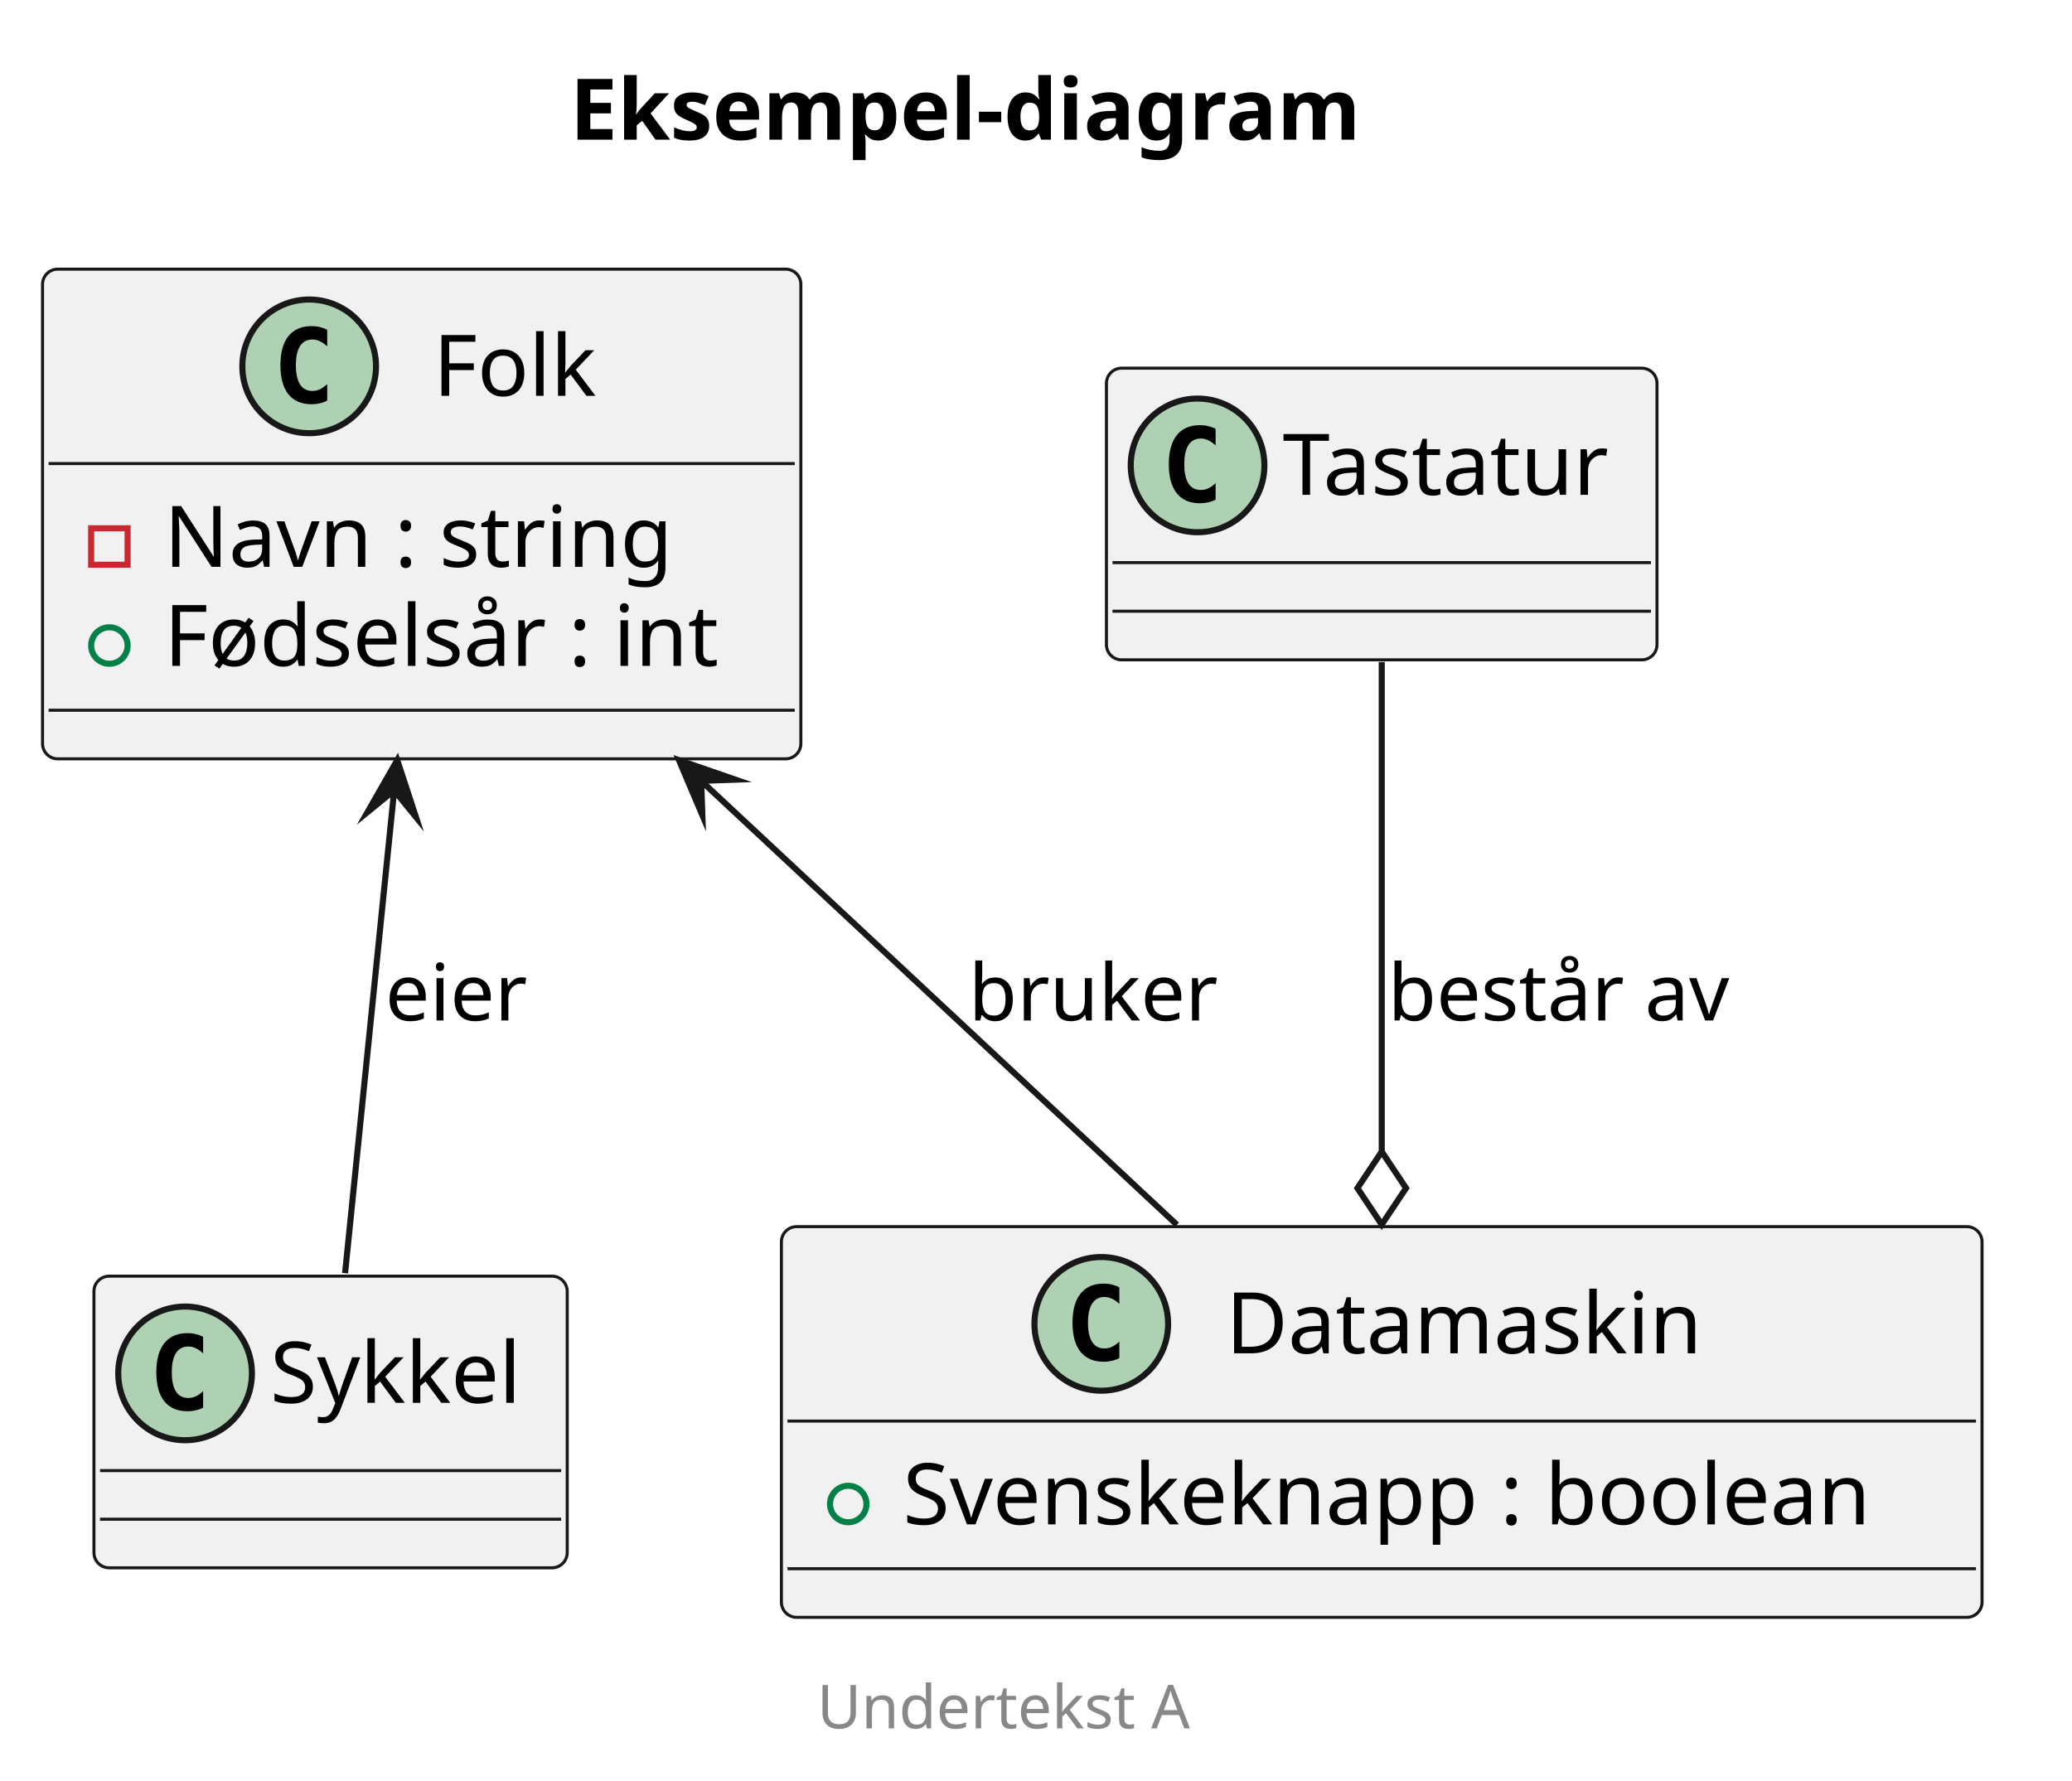
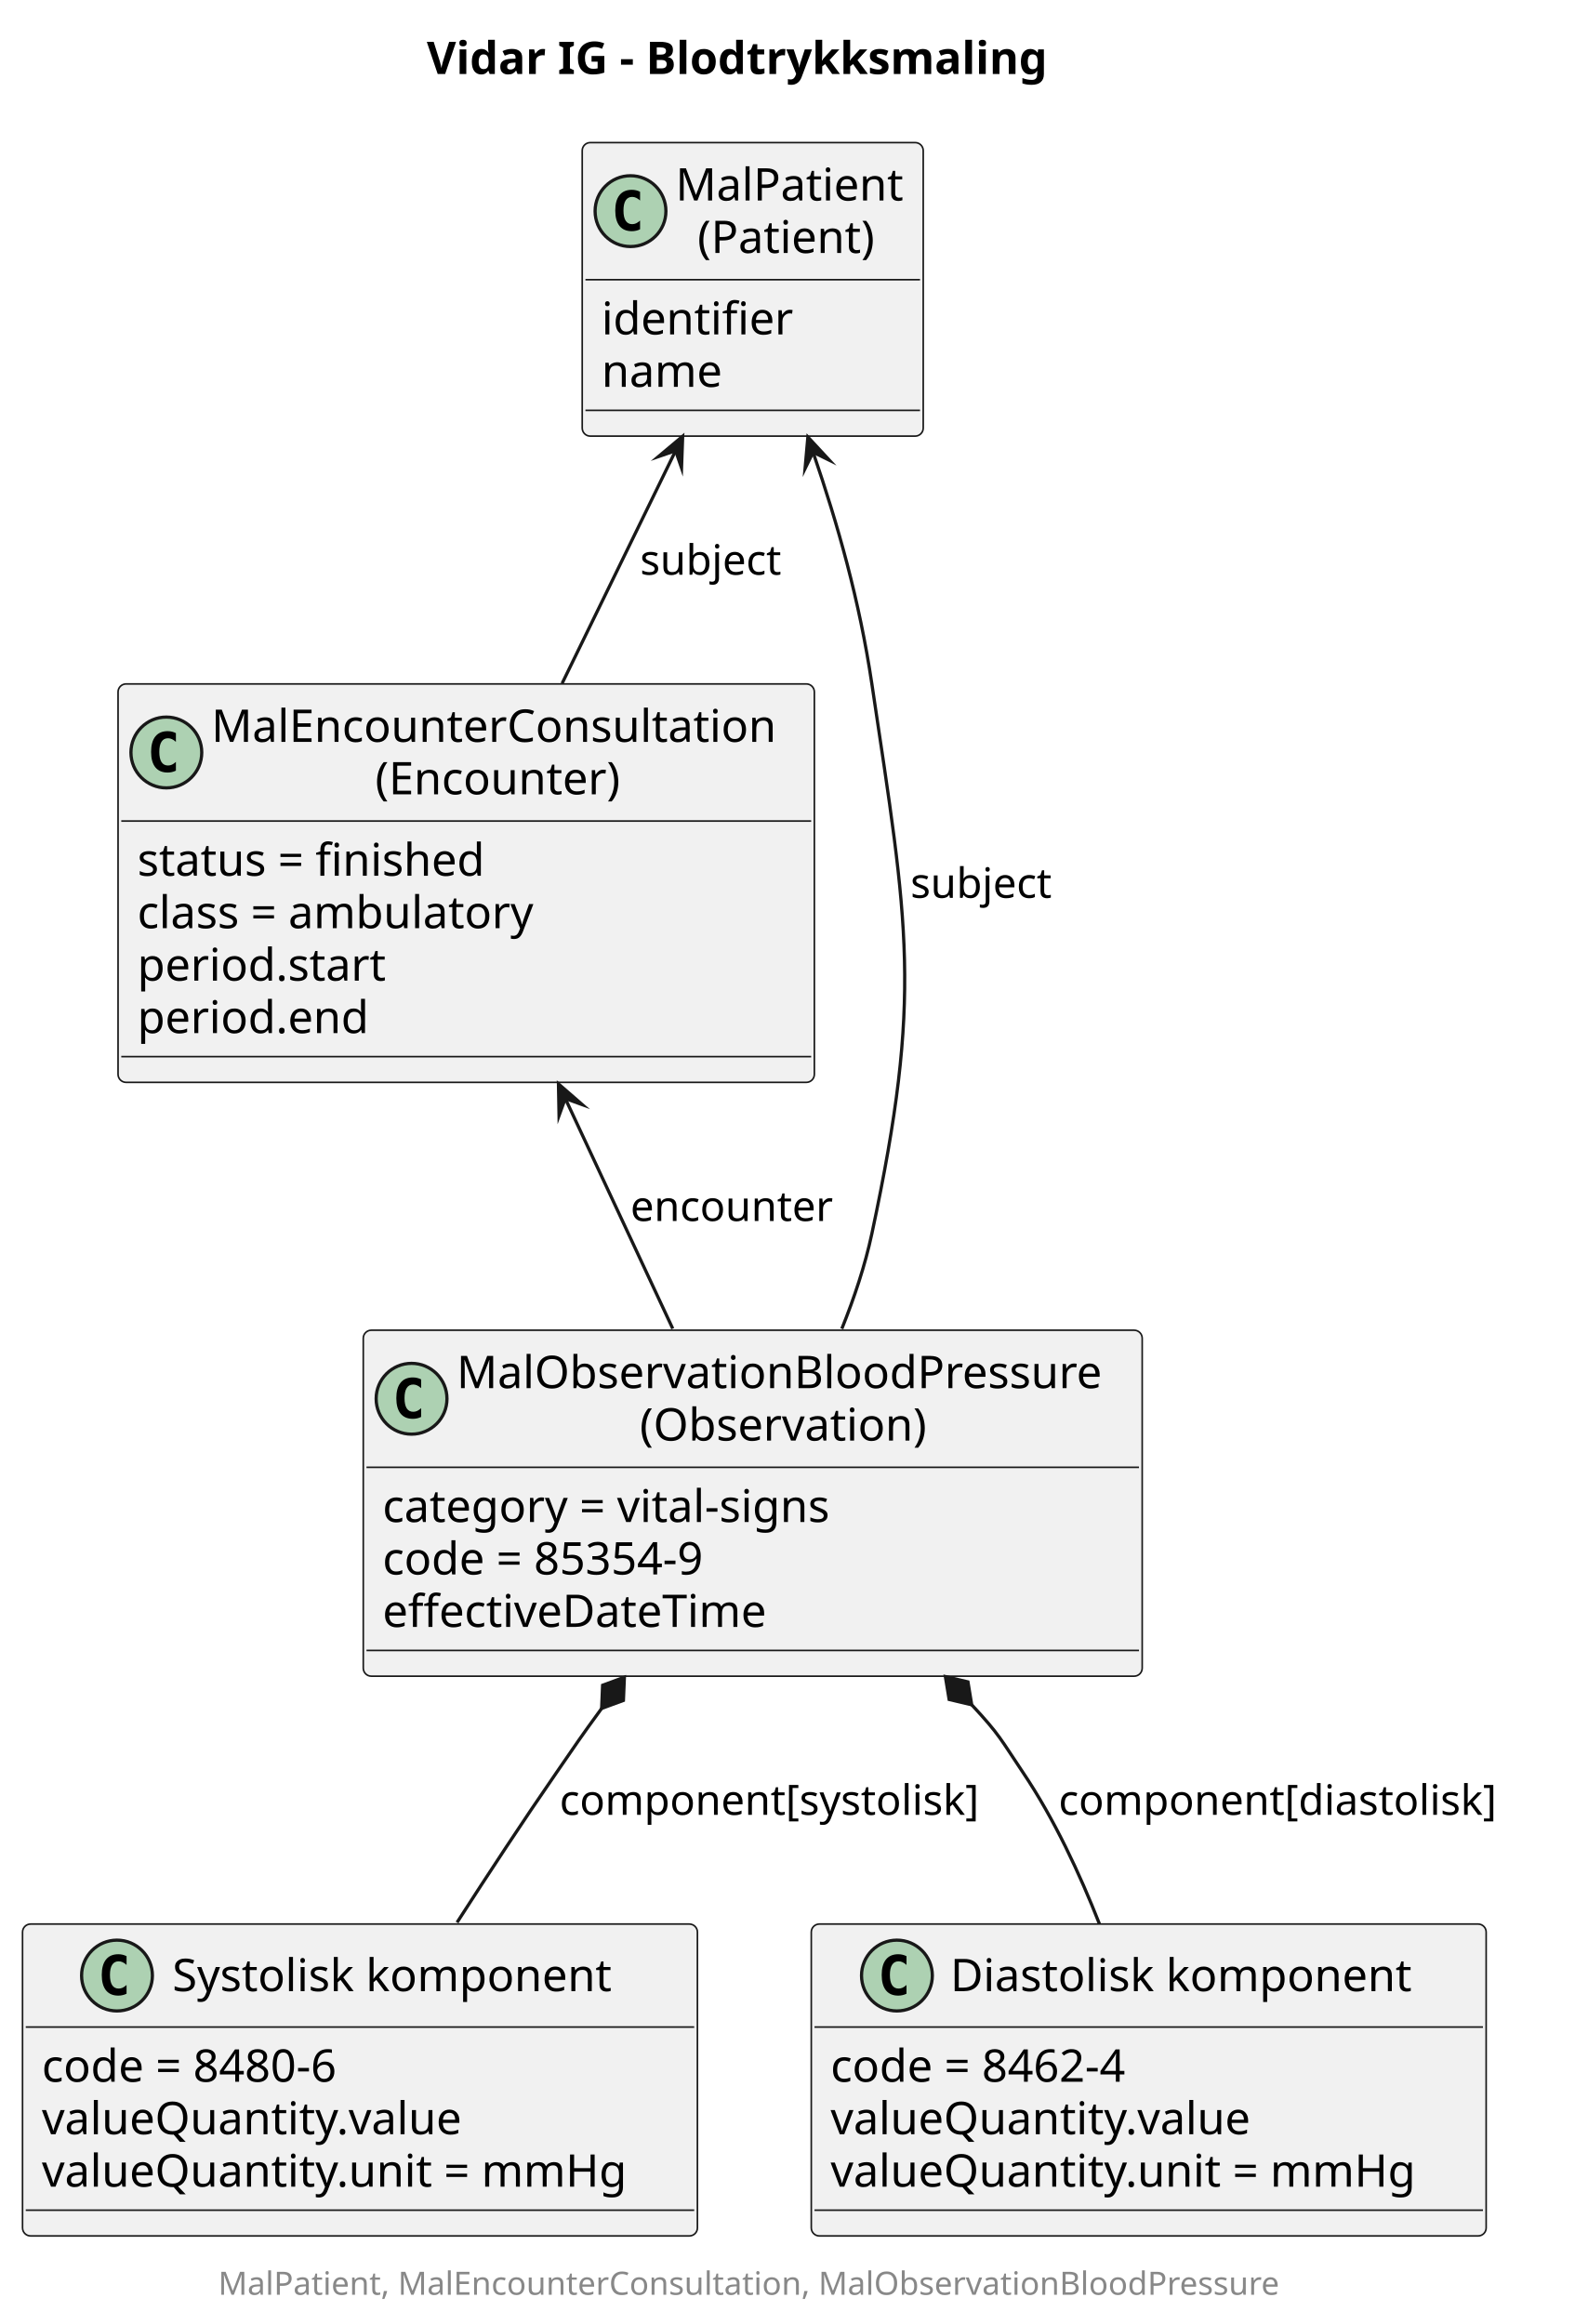
- <svg xmlns="http://www.w3.org/2000/svg" version="1.1" data-diagram-type="CLASS" style="width:341px;height:293px;background:#FFFFFF;" width="341px" height="293px" viewBox="0 0 341 293" zoomAndPan="magnify" preserveAspectRatio="none" contentStyleType="text/css">
+ <svg xmlns="http://www.w3.org/2000/svg" version="1.1" data-diagram-type="CLASS" style="width:489px;height:722px;background:#FFFFFF;" width="489px" height="722px" viewBox="0 0 489 722" zoomAndPan="magnify" preserveAspectRatio="none" contentStyleType="text/css">
  <defs />
  <g font-family="sans-serif" lengthAdjust="spacing">
-     <g class="title" data-source-line="2">
-       <text x="93.776" y="22.995" fill="#000" font-size="14" textLength="146.645" font-weight="700">Eksempel-diagram</text>
+     <g class="title" data-source-line="1">
+       <text x="132.57" y="22.995" fill="#000" font-size="14" textLength="217.547" font-weight="700">Vidar IG - Blodtrykksmaling</text>
    </g>
-     <g class="entity" data-qualified-name="Folk" id="ent0001" data-source-line="6">
-       <rect x="7" y="44.297" width="124.8" height="80.594" fill="#F1F1F1" style="stroke:#181818;stroke-width:0.5;" rx="2.5" ry="2.5" />
-       <ellipse cx="50.883" cy="60.297" rx="11" ry="11" fill="#ADD1B2" style="stroke:#181818;stroke-width:1;" />
-       <path d="M53.852,65.938 Q53.274,66.234 52.633,66.375 Q51.992,66.531 51.289,66.531 Q48.789,66.531 47.461,64.891 Q46.149,63.234 46.149,60.109 Q46.149,56.984 47.461,55.328 Q48.789,53.672 51.289,53.672 Q51.992,53.672 52.633,53.828 Q53.289,53.984 53.852,54.281 L53.852,57 Q53.227,56.422 52.633,56.156 Q52.039,55.875 51.414,55.875 Q50.071,55.875 49.383,56.953 Q48.696,58.016 48.696,60.109 Q48.696,62.203 49.383,63.281 Q50.071,64.344 51.414,64.344 Q52.039,64.344 52.633,64.078 Q53.227,63.797 53.852,63.219 L53.852,65.938 Z " fill="#000" />
-       <text x="71.302" y="65.144" fill="#000" font-size="14" textLength="28.615">Folk</text>
-       <line x1="8" y1="76.297" x2="130.8" y2="76.297" style="stroke:#181818;stroke-width:0.5;" />
-       <g data-visibility-modifier="PRIVATE_FIELD">
-         <rect x="15" y="86.945" width="6" height="6" fill="none" style="stroke:#C82930;stroke-width:1;" />
-       </g>
-       <text x="27" y="93.292" fill="#000" font-size="14" textLength="90.016">Navn : string</text>
-       <g data-visibility-modifier="PUBLIC_FIELD">
-         <ellipse cx="18" cy="106.242" rx="3" ry="3" fill="none" style="stroke:#038048;stroke-width:1;" />
-       </g>
-       <text x="27" y="109.589" fill="#000" font-size="14" textLength="98.8">Fødselsår : int</text>
-       <line x1="8" y1="116.891" x2="130.8" y2="116.891" style="stroke:#181818;stroke-width:0.5;" />
+     <g class="entity" data-qualified-name="Patient" id="ent0001" data-source-line="4">
+       <rect x="180.85" y="44.297" width="105.924" height="91.188" fill="#F1F1F1" style="stroke:#181818;stroke-width:0.5;" rx="2.5" ry="2.5" />
+       <ellipse cx="195.85" cy="65.594" rx="11" ry="11" fill="#ADD1B2" style="stroke:#181818;stroke-width:1;" />
+       <path d="M198.819,71.234 Q198.241,71.531 197.6,71.672 Q196.959,71.828 196.256,71.828 Q193.756,71.828 192.428,70.188 Q191.116,68.531 191.116,65.406 Q191.116,62.281 192.428,60.625 Q193.756,58.969 196.256,58.969 Q196.959,58.969 197.6,59.125 Q198.256,59.281 198.819,59.578 L198.819,62.297 Q198.194,61.719 197.6,61.453 Q197.006,61.172 196.381,61.172 Q195.038,61.172 194.35,62.25 Q193.663,63.313 193.663,65.406 Q193.663,67.5 194.35,68.578 Q195.038,69.641 196.381,69.641 Q197.006,69.641 197.6,69.375 Q198.194,69.094 198.819,68.516 L198.819,71.234 Z " fill="#000" />
+       <text x="209.85" y="62.292" fill="#000" font-size="14" textLength="73.924">MalPatient</text>
+       <text x="216.662" y="78.589" fill="#000" font-size="14" textLength="60.3">(Patient)</text>
+       <line x1="181.85" y1="86.891" x2="285.774" y2="86.891" style="stroke:#181818;stroke-width:0.5;" />
+       <text x="186.85" y="103.886" fill="#000" font-size="14" textLength="62.829">identifier</text>
+       <text x="186.85" y="120.183" fill="#000" font-size="14" textLength="39.703">name</text>
+       <line x1="181.85" y1="127.484" x2="285.774" y2="127.484" style="stroke:#181818;stroke-width:0.5;" />
    </g>
-     <g class="entity" data-qualified-name="Sykkel" id="ent0002" data-source-line="10">
-       <rect x="15.46" y="210.037" width="77.89" height="48" fill="#F1F1F1" style="stroke:#181818;stroke-width:0.5;" rx="2.5" ry="2.5" />
-       <ellipse cx="30.46" cy="226.037" rx="11" ry="11" fill="#ADD1B2" style="stroke:#181818;stroke-width:1;" />
-       <path d="M33.429,231.677 Q32.851,231.974 32.21,232.115 Q31.569,232.271 30.866,232.271 Q28.366,232.271 27.038,230.631 Q25.726,228.974 25.726,225.849 Q25.726,222.724 27.038,221.068 Q28.366,219.412 30.866,219.412 Q31.569,219.412 32.21,219.568 Q32.866,219.724 33.429,220.021 L33.429,222.74 Q32.804,222.162 32.21,221.896 Q31.616,221.615 30.991,221.615 Q29.648,221.615 28.96,222.693 Q28.273,223.756 28.273,225.849 Q28.273,227.943 28.96,229.021 Q29.648,230.084 30.991,230.084 Q31.616,230.084 32.21,229.818 Q32.804,229.537 33.429,228.959 L33.429,231.677 Z " fill="#000" />
-       <text x="44.46" y="230.884" fill="#000" font-size="14" textLength="45.89">Sykkel</text>
-       <line x1="16.46" y1="242.037" x2="92.35" y2="242.037" style="stroke:#181818;stroke-width:0.5;" />
-       <line x1="16.46" y1="250.037" x2="92.35" y2="250.037" style="stroke:#181818;stroke-width:0.5;" />
+     <g class="entity" data-qualified-name="Encounter" id="ent0002" data-source-line="9">
+       <rect x="36.67" y="212.477" width="216.29" height="123.781" fill="#F1F1F1" style="stroke:#181818;stroke-width:0.5;" rx="2.5" ry="2.5" />
+       <ellipse cx="51.67" cy="233.774" rx="11" ry="11" fill="#ADD1B2" style="stroke:#181818;stroke-width:1;" />
+       <path d="M54.639,239.414 Q54.061,239.711 53.42,239.852 Q52.779,240.008 52.076,240.008 Q49.576,240.008 48.248,238.368 Q46.936,236.711 46.936,233.586 Q46.936,230.461 48.248,228.805 Q49.576,227.149 52.076,227.149 Q52.779,227.149 53.42,227.305 Q54.076,227.461 54.639,227.758 L54.639,230.477 Q54.014,229.899 53.42,229.633 Q52.826,229.352 52.201,229.352 Q50.858,229.352 50.17,230.43 Q49.483,231.493 49.483,233.586 Q49.483,235.68 50.17,236.758 Q50.858,237.821 52.201,237.821 Q52.826,237.821 53.42,237.555 Q54.014,237.274 54.639,236.696 L54.639,239.414 Z " fill="#000" />
+       <text x="65.67" y="230.472" fill="#000" font-size="14" textLength="184.29">MalEncounterConsultation</text>
+       <text x="116.56" y="246.769" fill="#000" font-size="14" textLength="82.51">(Encounter)</text>
+       <line x1="37.67" y1="255.071" x2="251.96" y2="255.071" style="stroke:#181818;stroke-width:0.5;" />
+       <text x="42.67" y="272.066" fill="#000" font-size="14" textLength="118.897">status = finished</text>
+       <text x="42.67" y="288.363" fill="#000" font-size="14" textLength="135.926">class = ambulatory</text>
+       <text x="42.67" y="304.659" fill="#000" font-size="14" textLength="81.655">period.start</text>
+       <text x="42.67" y="320.956" fill="#000" font-size="14" textLength="75.421">period.end</text>
+       <line x1="37.67" y1="328.258" x2="251.96" y2="328.258" style="stroke:#181818;stroke-width:0.5;" />
    </g>
-     <g class="entity" data-qualified-name="Tastatur" id="ent0003" data-source-line="11">
-       <rect x="182.09" y="60.597" width="90.611" height="48" fill="#F1F1F1" style="stroke:#181818;stroke-width:0.5;" rx="2.5" ry="2.5" />
-       <ellipse cx="197.09" cy="76.597" rx="11" ry="11" fill="#ADD1B2" style="stroke:#181818;stroke-width:1;" />
-       <path d="M200.059,82.237 Q199.481,82.534 198.84,82.675 Q198.199,82.831 197.496,82.831 Q194.996,82.831 193.668,81.191 Q192.356,79.534 192.356,76.409 Q192.356,73.284 193.668,71.628 Q194.996,69.972 197.496,69.972 Q198.199,69.972 198.84,70.128 Q199.496,70.284 200.059,70.581 L200.059,73.3 Q199.434,72.722 198.84,72.456 Q198.246,72.175 197.621,72.175 Q196.278,72.175 195.59,73.253 Q194.903,74.316 194.903,76.409 Q194.903,78.503 195.59,79.581 Q196.278,80.644 197.621,80.644 Q198.246,80.644 198.84,80.378 Q199.434,80.097 200.059,79.519 L200.059,82.237 Z " fill="#000" />
-       <text x="211.09" y="81.444" fill="#000" font-size="14" textLength="58.611">Tastatur</text>
-       <line x1="183.09" y1="92.597" x2="271.701" y2="92.597" style="stroke:#181818;stroke-width:0.5;" />
-       <line x1="183.09" y1="100.597" x2="271.701" y2="100.597" style="stroke:#181818;stroke-width:0.5;" />
+     <g class="entity" data-qualified-name="Observation" id="ent0003" data-source-line="16">
+       <rect x="112.84" y="413.257" width="241.952" height="107.484" fill="#F1F1F1" style="stroke:#181818;stroke-width:0.5;" rx="2.5" ry="2.5" />
+       <ellipse cx="127.84" cy="434.554" rx="11" ry="11" fill="#ADD1B2" style="stroke:#181818;stroke-width:1;" />
+       <path d="M130.809,440.194 Q130.231,440.491 129.59,440.632 Q128.949,440.788 128.246,440.788 Q125.746,440.788 124.418,439.148 Q123.106,437.491 123.106,434.366 Q123.106,431.241 124.418,429.585 Q125.746,427.929 128.246,427.929 Q128.949,427.929 129.59,428.085 Q130.246,428.241 130.809,428.538 L130.809,431.257 Q130.184,430.679 129.59,430.413 Q128.996,430.132 128.371,430.132 Q127.028,430.132 126.34,431.21 Q125.653,432.273 125.653,434.366 Q125.653,436.46 126.34,437.538 Q127.028,438.601 128.371,438.601 Q128.996,438.601 129.59,438.335 Q130.184,438.054 130.809,437.476 L130.809,440.194 Z " fill="#000" />
+       <text x="141.84" y="431.252" fill="#000" font-size="14" textLength="209.952">MalObservationBloodPressure</text>
+       <text x="198.729" y="447.549" fill="#000" font-size="14" textLength="96.175">(Observation)</text>
+       <line x1="113.84" y1="455.851" x2="353.792" y2="455.851" style="stroke:#181818;stroke-width:0.5;" />
+       <text x="118.84" y="472.846" fill="#000" font-size="14" textLength="153.925">category = vital-signs</text>
+       <text x="118.84" y="489.143" fill="#000" font-size="14" textLength="112.889">code = 85354-9</text>
+       <text x="118.84" y="505.439" fill="#000" font-size="14" textLength="129.213">effectiveDateTime</text>
+       <line x1="113.84" y1="512.741" x2="353.792" y2="512.741" style="stroke:#181818;stroke-width:0.5;" />
    </g>
-     <g class="entity" data-qualified-name="Datamaskin" id="ent0004" data-source-line="12">
-       <rect x="128.6" y="201.887" width="197.596" height="64.297" fill="#F1F1F1" style="stroke:#181818;stroke-width:0.5;" rx="2.5" ry="2.5" />
-       <ellipse cx="181.244" cy="217.887" rx="11" ry="11" fill="#ADD1B2" style="stroke:#181818;stroke-width:1;" />
-       <path d="M184.212,223.527 Q183.634,223.824 182.994,223.965 Q182.353,224.121 181.65,224.121 Q179.15,224.121 177.822,222.481 Q176.509,220.824 176.509,217.699 Q176.509,214.574 177.822,212.918 Q179.15,211.262 181.65,211.262 Q182.353,211.262 182.994,211.418 Q183.65,211.574 184.212,211.871 L184.212,214.59 Q183.587,214.012 182.994,213.746 Q182.4,213.465 181.775,213.465 Q180.431,213.465 179.744,214.543 Q179.056,215.606 179.056,217.699 Q179.056,219.793 179.744,220.871 Q180.431,221.934 181.775,221.934 Q182.4,221.934 182.994,221.668 Q183.587,221.387 184.212,220.809 L184.212,223.527 Z " fill="#000" />
-       <text x="201.744" y="222.734" fill="#000" font-size="14" textLength="83.809">Datamaskin</text>
-       <line x1="129.6" y1="233.887" x2="325.196" y2="233.887" style="stroke:#181818;stroke-width:0.5;" />
-       <g data-visibility-modifier="PUBLIC_FIELD">
-         <ellipse cx="139.6" cy="247.535" rx="3" ry="3" fill="none" style="stroke:#038048;stroke-width:1;" />
-       </g>
-       <text x="148.6" y="250.882" fill="#000" font-size="14" textLength="171.596">Svenskeknapp : boolean</text>
-       <line x1="129.6" y1="258.184" x2="325.196" y2="258.184" style="stroke:#181818;stroke-width:0.5;" />
+     <g class="entity" data-qualified-name="Systolic" id="ent0004" data-source-line="22">
+       <rect x="7" y="597.747" width="209.634" height="96.891" fill="#F1F1F1" style="stroke:#181818;stroke-width:0.5;" rx="2.5" ry="2.5" />
+       <ellipse cx="36.342" cy="613.747" rx="11" ry="11" fill="#ADD1B2" style="stroke:#181818;stroke-width:1;" />
+       <path d="M39.311,619.388 Q38.733,619.684 38.092,619.825 Q37.451,619.981 36.748,619.981 Q34.248,619.981 32.92,618.341 Q31.608,616.684 31.608,613.559 Q31.608,610.434 32.92,608.778 Q34.248,607.122 36.748,607.122 Q37.451,607.122 38.092,607.278 Q38.748,607.434 39.311,607.731 L39.311,610.45 Q38.686,609.872 38.092,609.606 Q37.498,609.325 36.873,609.325 Q35.529,609.325 34.842,610.403 Q34.154,611.466 34.154,613.559 Q34.154,615.653 34.842,616.731 Q35.529,617.794 36.873,617.794 Q37.498,617.794 38.092,617.528 Q38.686,617.247 39.311,616.669 L39.311,619.388 Z " fill="#000" />
+       <text x="53.529" y="618.594" fill="#000" font-size="14" textLength="145.763">Systolisk komponent</text>
+       <line x1="8" y1="629.747" x2="215.634" y2="629.747" style="stroke:#181818;stroke-width:0.5;" />
+       <text x="13" y="646.742" fill="#000" font-size="14" textLength="103.981">code = 8480-6</text>
+       <text x="13" y="663.039" fill="#000" font-size="14" textLength="141.429">valueQuantity.value</text>
+       <text x="13" y="679.336" fill="#000" font-size="14" textLength="197.634">valueQuantity.unit = mmHg</text>
+       <line x1="8" y1="686.638" x2="215.634" y2="686.638" style="stroke:#181818;stroke-width:0.5;" />
    </g>
-     <g class="link" data-entity-1="ent0001" data-entity-2="ent0004" id="lnk5" data-source-line="17" data-link-type="dependency">
-       <path d="M115.396,128.518 C141.086,152.488 169.76,179.247 193.7,201.587" style="stroke:#181818;stroke-width:1;" fill="none" id="Folk-backto-Datamaskin" codeLine="17" />
-       <polygon points="111.74,125.107,115.592,134.171,115.396,128.518,121.049,128.322,111.74,125.107" fill="#181818" style="stroke:#181818;stroke-width:1;stroke-linejoin:miter;stroke-miterlimit:10;" />
-       <text x="159.4" y="167.954" fill="#000" font-size="13" textLength="42.707">bruker</text>
+     <g class="entity" data-qualified-name="Diastolic" id="ent0005" data-source-line="28">
+       <rect x="252" y="597.747" width="209.634" height="96.891" fill="#F1F1F1" style="stroke:#181818;stroke-width:0.5;" rx="2.5" ry="2.5" />
+       <ellipse cx="278.607" cy="613.747" rx="11" ry="11" fill="#ADD1B2" style="stroke:#181818;stroke-width:1;" />
+       <path d="M281.576,619.388 Q280.998,619.684 280.357,619.825 Q279.717,619.981 279.014,619.981 Q276.514,619.981 275.185,618.341 Q273.873,616.684 273.873,613.559 Q273.873,610.434 275.185,608.778 Q276.514,607.122 279.014,607.122 Q279.717,607.122 280.357,607.278 Q281.014,607.434 281.576,607.731 L281.576,610.45 Q280.951,609.872 280.357,609.606 Q279.764,609.325 279.139,609.325 Q277.795,609.325 277.107,610.403 Q276.42,611.466 276.42,613.559 Q276.42,615.653 277.107,616.731 Q277.795,617.794 279.139,617.794 Q279.764,617.794 280.357,617.528 Q280.951,617.247 281.576,616.669 L281.576,619.388 Z " fill="#000" />
+       <text x="295.187" y="618.594" fill="#000" font-size="14" textLength="151.84">Diastolisk komponent</text>
+       <line x1="253" y1="629.747" x2="460.634" y2="629.747" style="stroke:#181818;stroke-width:0.5;" />
+       <text x="258" y="646.742" fill="#000" font-size="14" textLength="103.981">code = 8462-4</text>
+       <text x="258" y="663.039" fill="#000" font-size="14" textLength="141.429">valueQuantity.value</text>
+       <text x="258" y="679.336" fill="#000" font-size="14" textLength="197.634">valueQuantity.unit = mmHg</text>
+       <line x1="253" y1="686.638" x2="460.634" y2="686.638" style="stroke:#181818;stroke-width:0.5;" />
    </g>
-     <g class="link" data-entity-1="ent0001" data-entity-2="ent0002" id="lnk6" data-source-line="18" data-link-type="dependency">
-       <path d="M64.874,130.081 C62.134,157.031 59.1,186.857 56.79,209.547" style="stroke:#181818;stroke-width:1;" fill="none" id="Folk-backto-Sykkel" codeLine="18" />
-       <polygon points="65.38,125.107,60.49,133.656,64.874,130.081,68.449,134.465,65.38,125.107" fill="#181818" style="stroke:#181818;stroke-width:1;stroke-linejoin:miter;stroke-miterlimit:10;" />
-       <text x="63.4" y="167.954" fill="#000" font-size="13" textLength="24.953">eier</text>
+     <g class="link" data-entity-1="ent0001" data-entity-2="ent0003" id="lnk6" data-source-line="34" data-link-type="dependency">
+       <path d="M252.559,140.497 C260.309,163.137 266.95,186.507 270.82,212.477 C281.99,287.557 286.66,309.027 270.82,383.257 C268.72,393.107 265.35,403.207 261.49,412.807" style="stroke:#181818;stroke-width:1;" fill="none" id="Patient-backto-Observation" codeLine="34" />
+       <polygon points="250.94,135.767,250.07,145.577,252.559,140.497,257.639,142.986,250.94,135.767" fill="#181818" style="stroke:#181818;stroke-width:1;stroke-linejoin:miter;stroke-miterlimit:10;" />
+       <text x="282.82" y="278.934" fill="#000" font-size="13" textLength="47.119">subject</text>
    </g>
-     <g class="link" data-entity-1="ent0003" data-entity-2="ent0004" id="lnk7" data-source-line="19" data-link-type="aggregation">
-       <path d="M227.4,108.957 C227.4,133.967 227.4,161.787 227.4,189.547" style="stroke:#181818;stroke-width:1;" fill="none" id="Tastatur-to-Datamaskin" codeLine="19" />
-       <polygon points="227.4,201.547,231.4,195.547,227.4,189.547,223.4,195.547,227.4,201.547" fill="none" style="stroke:#181818;stroke-width:1;stroke-linejoin:miter;stroke-miterlimit:10;" />
-       <text x="228.4" y="167.954" fill="#000" font-size="13" textLength="61.223">består av</text>
+     <g class="link" data-entity-1="ent0002" data-entity-2="ent0003" id="lnk7" data-source-line="35" data-link-type="dependency">
+       <path d="M175.585,341.268 C187.015,365.758 197.94,389.157 208.97,412.777" style="stroke:#181818;stroke-width:1;" fill="none" id="Encounter-backto-Observation" codeLine="35" />
+       <polygon points="173.47,336.737,173.652,346.584,175.585,341.268,180.901,343.201,173.47,336.737" fill="#181818" style="stroke:#181818;stroke-width:1;stroke-linejoin:miter;stroke-miterlimit:10;" />
+       <text x="195.82" y="379.324" fill="#000" font-size="13" textLength="66.257">encounter</text>
    </g>
-     <g class="footer" data-source-line="3">
-       <text x="134.456" y="284.466" fill="#888" font-size="10" textLength="65.283">Undertekst A</text>
+     <g class="link" data-entity-1="ent0001" data-entity-2="ent0002" id="lnk8" data-source-line="36" data-link-type="dependency">
+       <path d="M209.857,140.02 C198.577,163.13 186.85,187.197 174.6,212.317" style="stroke:#181818;stroke-width:1;" fill="none" id="Patient-backto-Encounter" codeLine="36" />
+       <polygon points="212.05,135.527,204.508,141.86,209.857,140.02,211.697,145.369,212.05,135.527" fill="#181818" style="stroke:#181818;stroke-width:1;stroke-linejoin:miter;stroke-miterlimit:10;" />
+       <text x="198.82" y="178.544" fill="#000" font-size="13" textLength="47.119">subject</text>
+     </g>
+     <g class="link" data-entity-1="ent0003" data-entity-2="ent0004" id="lnk9" data-source-line="38" data-link-type="composition">
+       <path d="M186.879,530.762 C179.739,540.552 179.51,541.057 172.82,550.747 C162.5,565.687 151.63,582.237 141.97,597.247" style="stroke:#181818;stroke-width:1;" fill="none" id="Observation-backto-Systolic" codeLine="38" />
+       <polygon points="193.95,521.067,187.183,523.558,186.879,530.762,193.646,528.272,193.95,521.067" fill="#181818" style="stroke:#181818;stroke-width:1;stroke-linejoin:miter;stroke-miterlimit:10;" />
+       <text x="173.82" y="563.814" fill="#000" font-size="13" textLength="139.502">component[systolisk]</text>
+     </g>
+     <g class="link" data-entity-1="ent0003" data-entity-2="ent0005" id="lnk10" data-source-line="39" data-link-type="composition">
+       <path d="M301.836,529.631 C310.616,539.041 310.85,540.387 317.82,550.747 C327.42,565.027 335.35,582.037 341.49,597.667" style="stroke:#181818;stroke-width:1;" fill="none" id="Observation-backto-Diastolic" codeLine="39" />
+       <polygon points="293.65,520.857,294.819,527.973,301.836,529.631,300.668,522.515,293.65,520.857" fill="#181818" style="stroke:#181818;stroke-width:1;stroke-linejoin:miter;stroke-miterlimit:10;" />
+       <text x="328.82" y="563.814" fill="#000" font-size="13" textLength="144.866">component[diastolisk]</text>
+     </g>
+     <g class="footer" data-source-line="2">
+       <text x="67.784" y="712.92" fill="#888" font-size="10" textLength="347.119">MalPatient, MalEncounterConsultation, MalObservationBloodPressure</text>
    </g>
  </g>
</svg>
